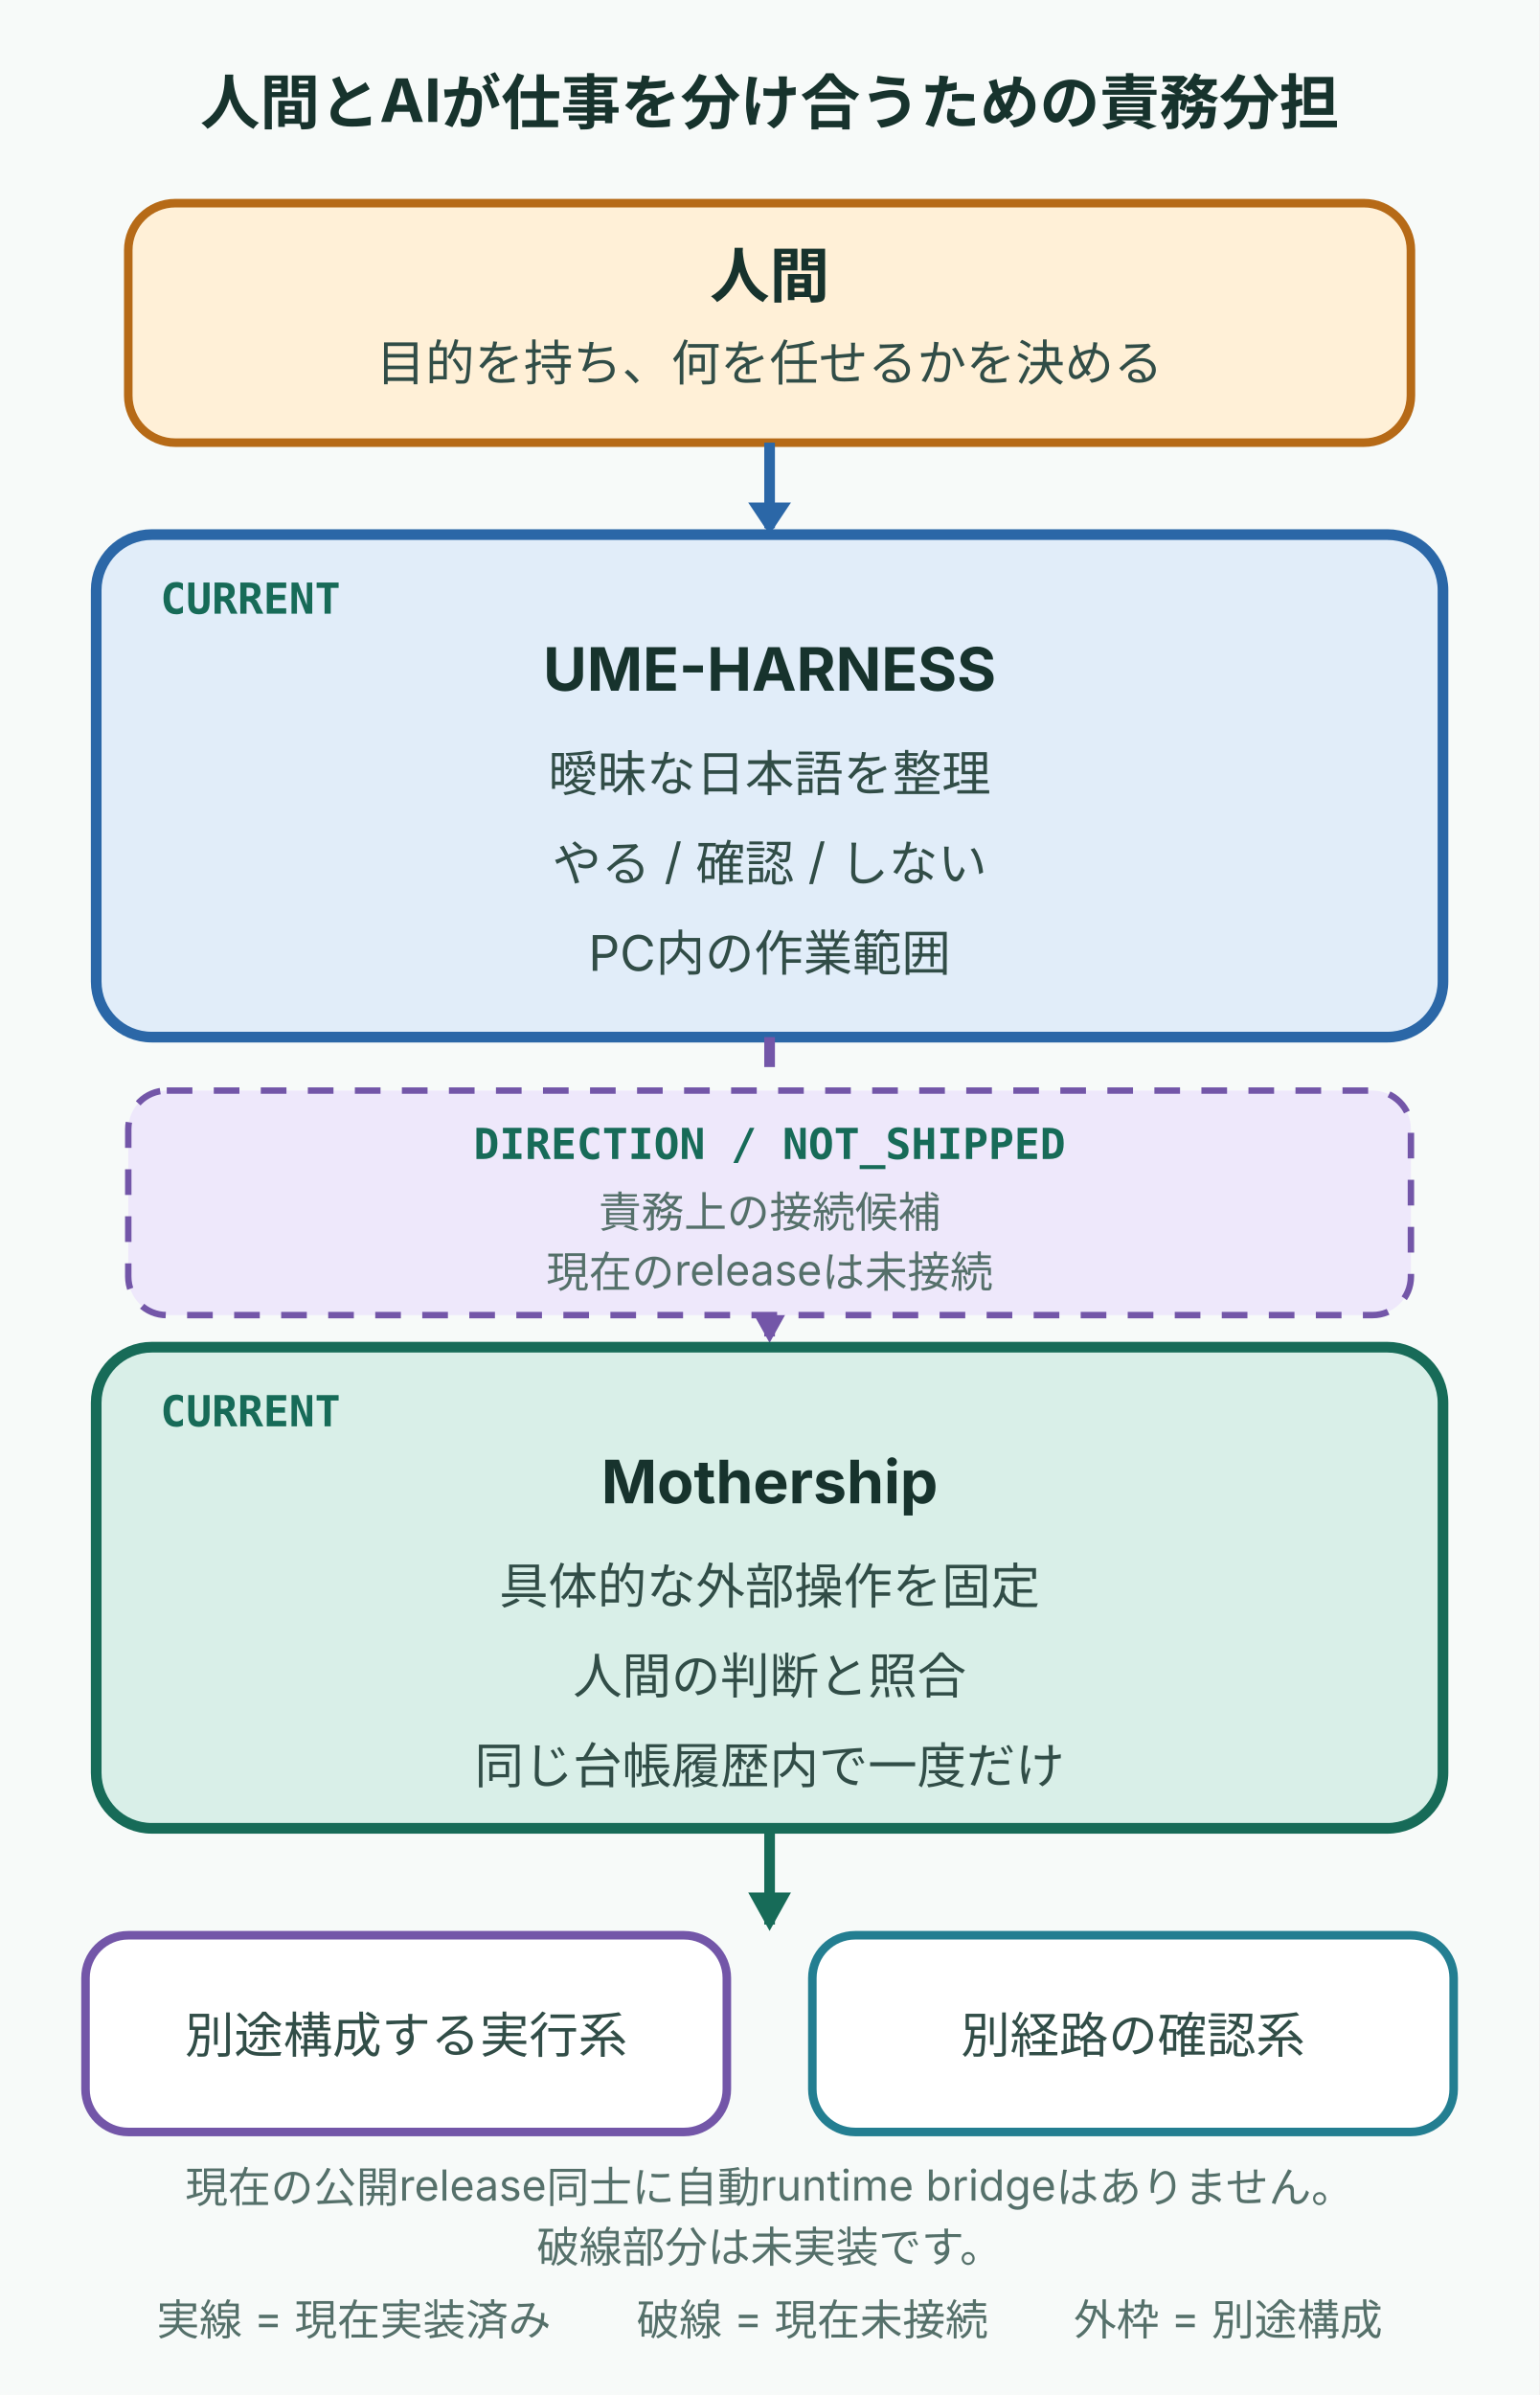
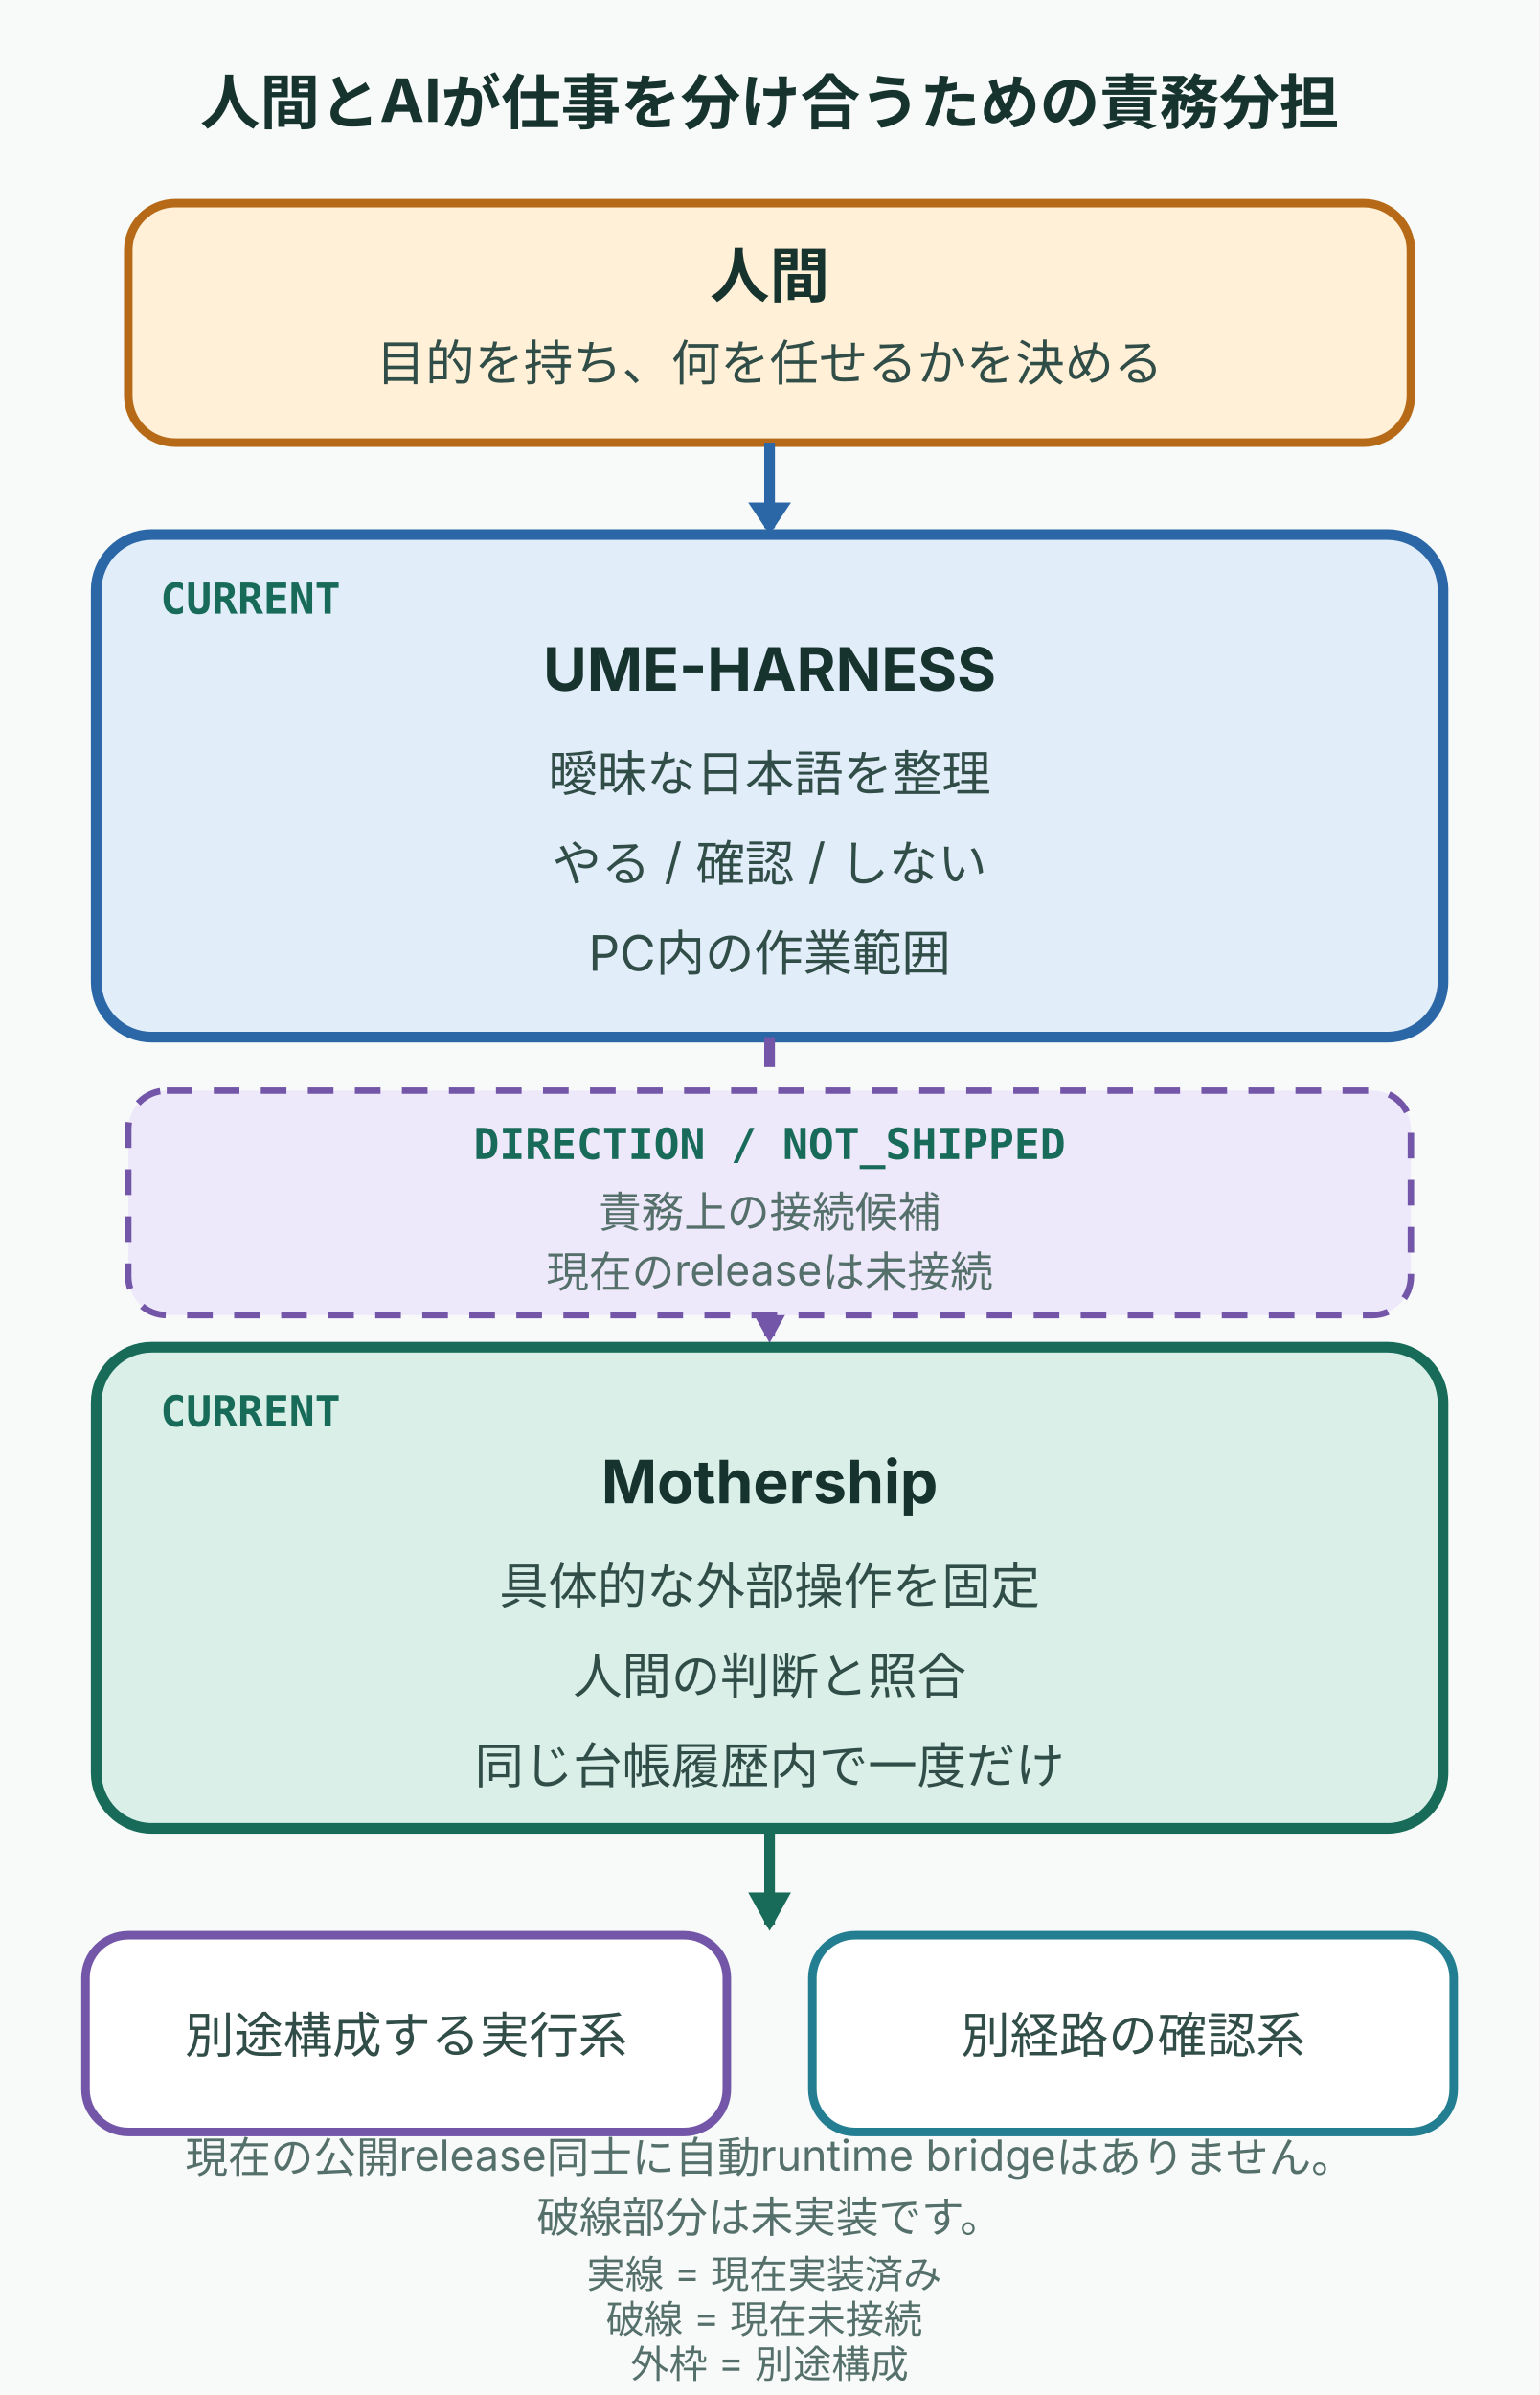
<svg xmlns="http://www.w3.org/2000/svg" viewBox="0 0 720 1120" role="img" aria-labelledby="title desc">
  <style>
    .title { font: 700 28px -apple-system, BlinkMacSystemFont, "Segoe UI", sans-serif; fill: #17332d; }
    .label { font: 700 28px -apple-system, BlinkMacSystemFont, "Segoe UI", sans-serif; fill: #17332d; }
    .state { font: 700 20px ui-monospace, SFMono-Regular, Consolas, monospace; fill: #176b58; }
    .body { font: 23px -apple-system, BlinkMacSystemFont, "Segoe UI", sans-serif; fill: #314d47; }
    .small { font: 20px -apple-system, BlinkMacSystemFont, "Segoe UI", sans-serif; fill: #55706a; }
+     .legend { font: 18px -apple-system, BlinkMacSystemFont, "Segoe UI", sans-serif; fill: #55706a; }
  </style>
  <rect width="720" height="1120" fill="#f7faf9" />
  <text class="title" x="360" y="58" text-anchor="middle">人間とAIが仕事を分け合うための責務分担</text>
  <rect x="60" y="95" width="600" height="112" rx="22" fill="#fff0d7" stroke="#b66a17" stroke-width="4" />
  <text class="label" x="360" y="139" text-anchor="middle">人間</text>
  <text class="body" x="360" y="178" text-anchor="middle">目的を持ち、何を任せるかを決める</text>
  <path d="M360 207 V247" stroke="#2b67a7" stroke-width="5" />
  <path d="M350 235 L360 250 L370 235" fill="#2b67a7" />
  <rect x="45" y="250" width="630" height="235" rx="26" fill="#e1edf9" stroke="#2b67a7" stroke-width="5" />
  <text class="state" x="75" y="287">CURRENT</text>
  <text class="label" x="360" y="323" text-anchor="middle">UME-HARNESS</text>
  <text class="body" x="360" y="370" text-anchor="middle">曖昧な日本語を整理</text>
  <text class="body" x="360" y="412" text-anchor="middle">やる / 確認 / しない</text>
  <text class="body" x="360" y="454" text-anchor="middle">PC内の作業範囲</text>
  <g data-role="bridge">
    <path d="M360 485 V625" stroke="#7356a8" stroke-width="5" stroke-dasharray="14 12" />
    <path d="M350 610 L360 628 L370 610" fill="#7356a8" />
    <rect x="60" y="510" width="600" height="105" rx="18" fill="#eee8fb" stroke="#7356a8" stroke-width="3" stroke-dasharray="12 10" />
    <text class="state" x="360" y="542" text-anchor="middle">DIRECTION / NOT_SHIPPED</text>
    <text class="small" x="360" y="574" text-anchor="middle">責務上の接続候補</text>
    <text class="small" x="360" y="602" text-anchor="middle">現在のreleaseは未接続</text>
  </g>
  <rect x="45" y="630" width="630" height="225" rx="26" fill="#d9efe8" stroke="#176b58" stroke-width="5" />
  <text class="state" x="75" y="667">CURRENT</text>
  <text class="label" x="360" y="703" text-anchor="middle">Mothership</text>
  <text class="body" x="360" y="750" text-anchor="middle">具体的な外部操作を固定</text>
  <text class="body" x="360" y="792" text-anchor="middle">人間の判断と照合</text>
  <text class="body" x="360" y="834" text-anchor="middle">同じ台帳履歴内で一度だけ</text>
  <path d="M360 855 V900" stroke="#176b58" stroke-width="5" />
  <path d="M350 885 L360 903 L370 885" fill="#176b58" />
  <rect data-role="external" x="40" y="905" width="300" height="92" rx="20" fill="#ffffff" stroke="#7356a8" stroke-width="4" />
  <rect data-role="external" x="380" y="905" width="300" height="92" rx="20" fill="#ffffff" stroke="#237e91" stroke-width="4" />
  <text class="body" x="190" text-anchor="middle">
    <tspan x="190" y="960">別途構成する実行系</tspan>
  </text>
  <text class="body" x="530" text-anchor="middle">
    <tspan x="530" y="960">別経路の確認系</tspan>
  </text>
-   <text class="small" x="360" y="1030" text-anchor="middle">現在の公開release同士に自動runtime bridgeはありません。</text>
-   <text class="small" x="360" y="1058" text-anchor="middle">破線部分は未実装です。</text>
-   <text class="small" x="360" y="1092" text-anchor="middle">実線 = 現在実装済み　　破線 = 現在未接続　　外枠 = 別途構成</text>
+   <text class="small" x="360" y="1016" text-anchor="middle">現在の公開release同士に自動runtime bridgeはありません。</text>
+   <text class="small" x="360" y="1044" text-anchor="middle">破線部分は未実装です。</text>
+   <text class="legend" x="360" text-anchor="middle">
+     <tspan x="360" y="1070">実線 = 現在実装済み</tspan>
+     <tspan x="360" y="1091">破線 = 現在未接続</tspan>
+     <tspan x="360" y="1112">外枠 = 別途構成</tspan>
+   </text>
</svg>
